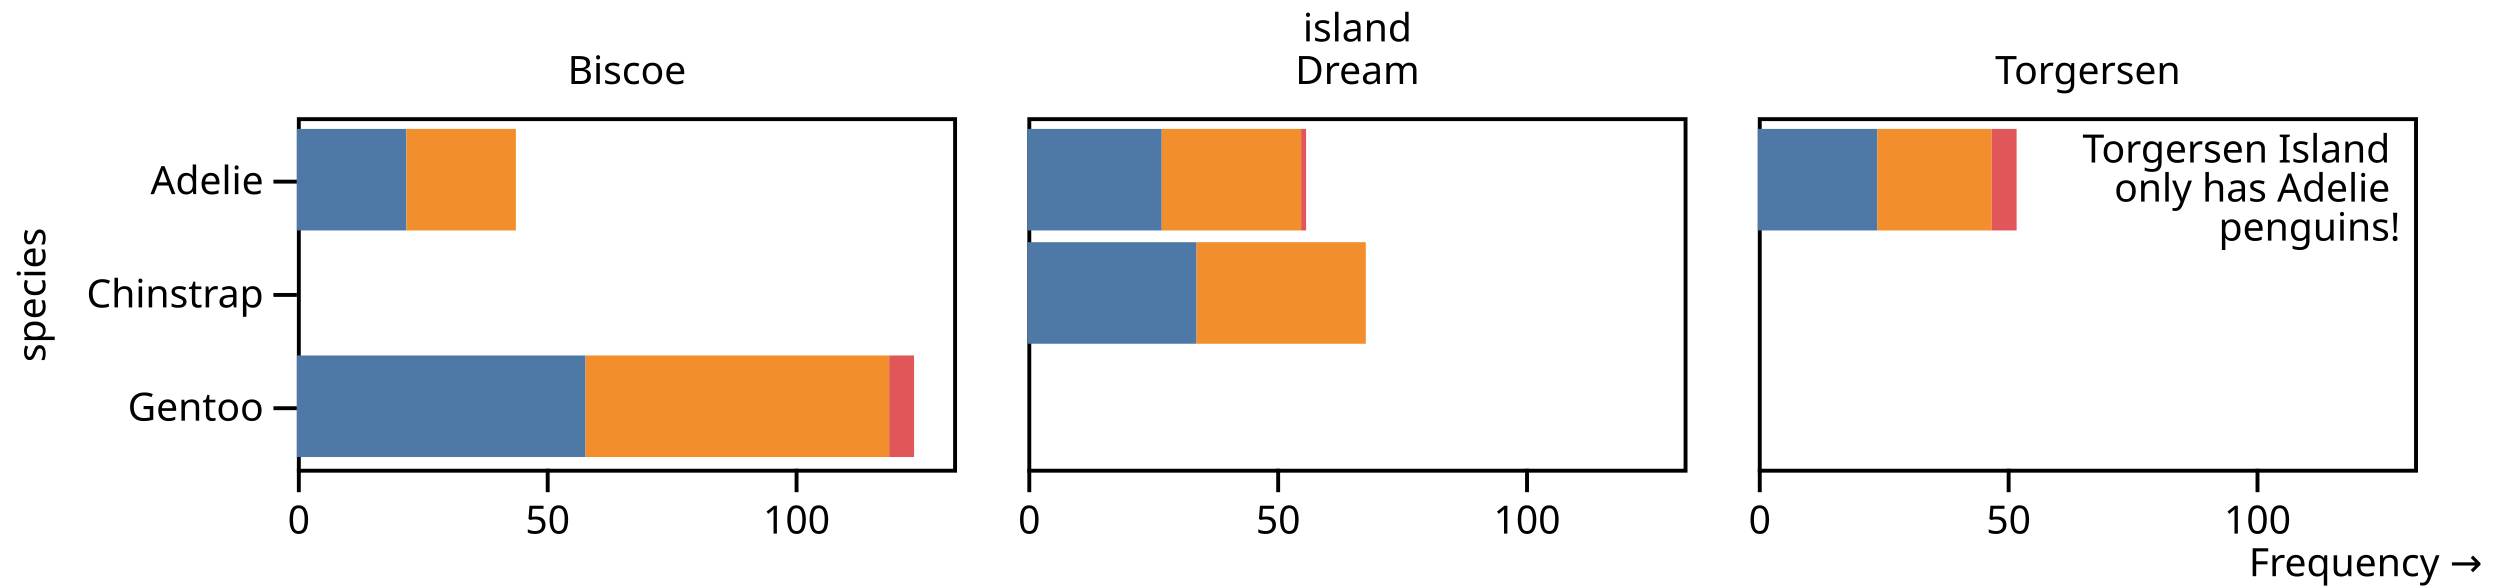
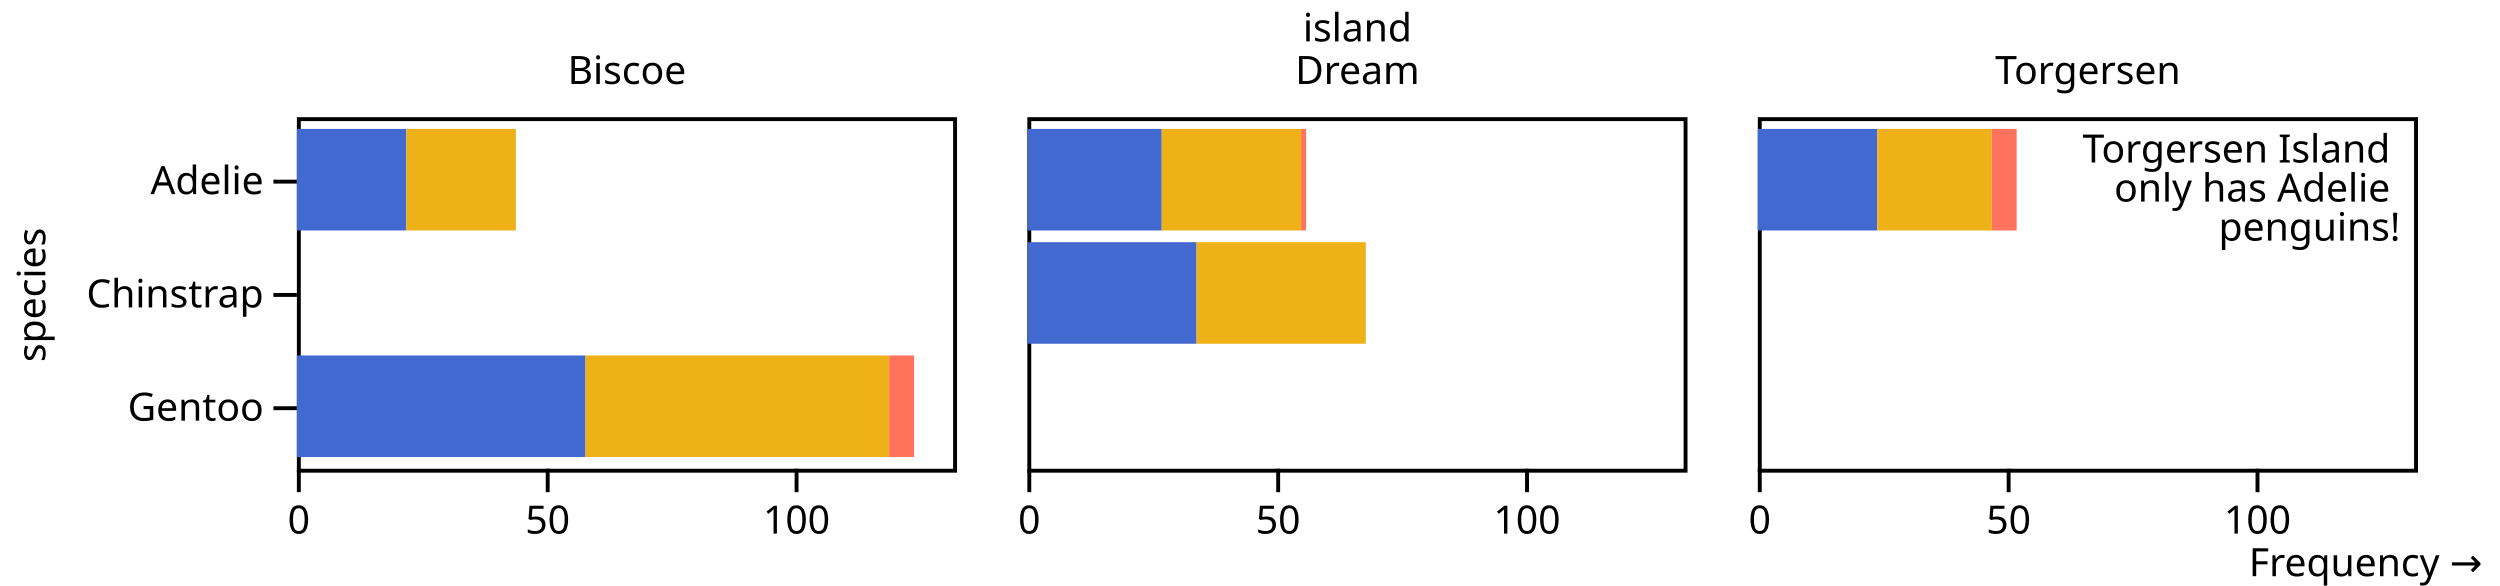
<svg xmlns="http://www.w3.org/2000/svg" class="plot" fill="currentColor" font-family="system-ui, sans-serif" font-size="10" text-anchor="middle" width="640" height="150" viewBox="0 0 640 150">
  <style>
    .plot {
      --plot-background: white;
      display: block;
      height: auto;
      height: intrinsic;
      max-width: 100%;
    }

    .plot text,
    .plot tspan {
      white-space: pre;
    }
  </style>
  <g aria-label="fx-axis tick label" transform="translate(0.5,-8.5)">
    <g transform="translate(1,0)">
      <text transform="translate(159,30)">Biscoe</text>
    </g>
    <g transform="translate(188,0)">
      <text transform="translate(159,30)">Dream</text>
    </g>
    <g transform="translate(375,0)">
      <text transform="translate(159,30)">Torgersen</text>
    </g>
  </g>
  <g aria-label="fx-axis label" transform="translate(0.5,-26.5)">
    <text y="0.71em" transform="translate(347,30)">island</text>
  </g>
  <g aria-label="y-axis tick" transform="translate(0,13.5)">
    <g fill="none" stroke="currentColor" transform="translate(1,0)">
      <path transform="translate(75,33)" d="M0,0L-6,0" />
      <path transform="translate(75,62)" d="M0,0L-6,0" />
      <path transform="translate(75,91)" d="M0,0L-6,0" />
    </g>
  </g>
  <g aria-label="y-axis tick label" transform="translate(-8.5,13.5)">
    <g text-anchor="end" transform="translate(1,0)">
      <text y="0.32em" transform="translate(75,33)">Adelie</text>
      <text y="0.32em" transform="translate(75,62)">Chinstrap</text>
      <text y="0.32em" transform="translate(75,91)">Gentoo</text>
    </g>
  </g>
  <g aria-label="y-axis label" transform="translate(-71.5,0.5)">
    <text y="0.71em" transform="translate(76,75) rotate(-90)">species</text>
  </g>
  <g aria-label="x-axis tick" transform="translate(0.5,0)">
    <g fill="none" stroke="currentColor" transform="translate(1,0)">
      <path transform="translate(75,120)" d="M0,0L0,6" />
      <path transform="translate(138.7097,120)" d="M0,0L0,6" />
      <path transform="translate(202.4194,120)" d="M0,0L0,6" />
    </g>
    <g fill="none" stroke="currentColor" transform="translate(188,0)">
      <path transform="translate(75,120)" d="M0,0L0,6" />
      <path transform="translate(138.7097,120)" d="M0,0L0,6" />
      <path transform="translate(202.4194,120)" d="M0,0L0,6" />
    </g>
    <g fill="none" stroke="currentColor" transform="translate(375,0)">
      <path transform="translate(75,120)" d="M0,0L0,6" />
      <path transform="translate(138.7097,120)" d="M0,0L0,6" />
      <path transform="translate(202.4194,120)" d="M0,0L0,6" />
    </g>
  </g>
  <g aria-label="x-axis tick label" transform="translate(0.5,9.5)">
    <g font-variant="tabular-nums" transform="translate(1,0)">
      <text y="0.71em" transform="translate(75,120)">0</text>
      <text y="0.71em" transform="translate(138.7097,120)">50</text>
      <text y="0.71em" transform="translate(202.4194,120)">100</text>
    </g>
    <g font-variant="tabular-nums" transform="translate(188,0)">
      <text y="0.71em" transform="translate(75,120)">0</text>
      <text y="0.71em" transform="translate(138.7097,120)">50</text>
      <text y="0.71em" transform="translate(202.4194,120)">100</text>
    </g>
    <g font-variant="tabular-nums" transform="translate(375,0)">
      <text y="0.71em" transform="translate(75,120)">0</text>
      <text y="0.71em" transform="translate(138.7097,120)">50</text>
      <text y="0.71em" transform="translate(202.4194,120)">100</text>
    </g>
  </g>
  <g aria-label="x-axis label" text-anchor="end" transform="translate(17.5,27.5)">
    <text transform="translate(618,120)">Frequency →</text>
  </g>
  <g aria-label="frame" transform="translate(0.5,0.5)">
    <rect fill="none" stroke="currentColor" x="75" y="30" width="168" height="90" transform="translate(1,0)" />
    <rect fill="none" stroke="currentColor" x="75" y="30" width="168" height="90" transform="translate(188,0)" />
    <rect fill="none" stroke="currentColor" x="75" y="30" width="168" height="90" transform="translate(375,0)" />
  </g>
  <g aria-label="bar">
    <g transform="translate(1,0)">
-       <rect x="75" width="28.032" y="33" height="26" fill="#4e79a7" />
-       <rect x="75" width="73.903" y="91" height="26" fill="#4e79a7" />
-       <rect x="103.032" width="28.032" y="33" height="26" fill="#f28e2c" />
-       <rect x="148.903" width="77.726" y="91" height="26" fill="#f28e2c" />
-       <rect x="226.629" width="6.371" y="91" height="26" fill="#e15759" />
+       <rect x="75" width="28.032" y="33" height="26" fill="#4269d0" />
+       <rect x="75" width="73.903" y="91" height="26" fill="#4269d0" />
+       <rect x="103.032" width="28.032" y="33" height="26" fill="#efb118" />
+       <rect x="148.903" width="77.726" y="91" height="26" fill="#efb118" />
+       <rect x="226.629" width="6.371" y="91" height="26" fill="#ff725c" />
    </g>
    <g transform="translate(188,0)">
-       <rect x="75" width="34.403" y="33" height="26" fill="#4e79a7" />
-       <rect x="75" width="43.323" y="62" height="26" fill="#4e79a7" />
-       <rect x="109.403" width="35.677" y="33" height="26" fill="#f28e2c" />
-       <rect x="118.323" width="43.323" y="62" height="26" fill="#f28e2c" />
-       <rect x="145.081" width="1.274" y="33" height="26" fill="#e15759" />
+       <rect x="75" width="34.403" y="33" height="26" fill="#4269d0" />
+       <rect x="75" width="43.323" y="62" height="26" fill="#4269d0" />
+       <rect x="109.403" width="35.677" y="33" height="26" fill="#efb118" />
+       <rect x="118.323" width="43.323" y="62" height="26" fill="#efb118" />
+       <rect x="145.081" width="1.274" y="33" height="26" fill="#ff725c" />
    </g>
    <g transform="translate(375,0)">
-       <rect x="75" width="30.581" y="33" height="26" fill="#4e79a7" />
-       <rect x="105.581" width="29.306" y="33" height="26" fill="#f28e2c" />
-       <rect x="134.887" width="6.371" y="33" height="26" fill="#e15759" />
+       <rect x="75" width="30.581" y="33" height="26" fill="#4269d0" />
+       <rect x="105.581" width="29.306" y="33" height="26" fill="#efb118" />
+       <rect x="134.887" width="6.371" y="33" height="26" fill="#ff725c" />
    </g>
  </g>
  <g aria-label="text" transform="translate(-3.5,4.5)">
    <g text-anchor="end" transform="translate(375,0)">
      <text transform="translate(243,30)">
        <tspan x="0" y="0.71em">Torgersen Island</tspan>
        <tspan x="0" dy="1em">only has Adelie</tspan>
        <tspan x="0" dy="1em">penguins!</tspan>
      </text>
    </g>
  </g>
</svg>
